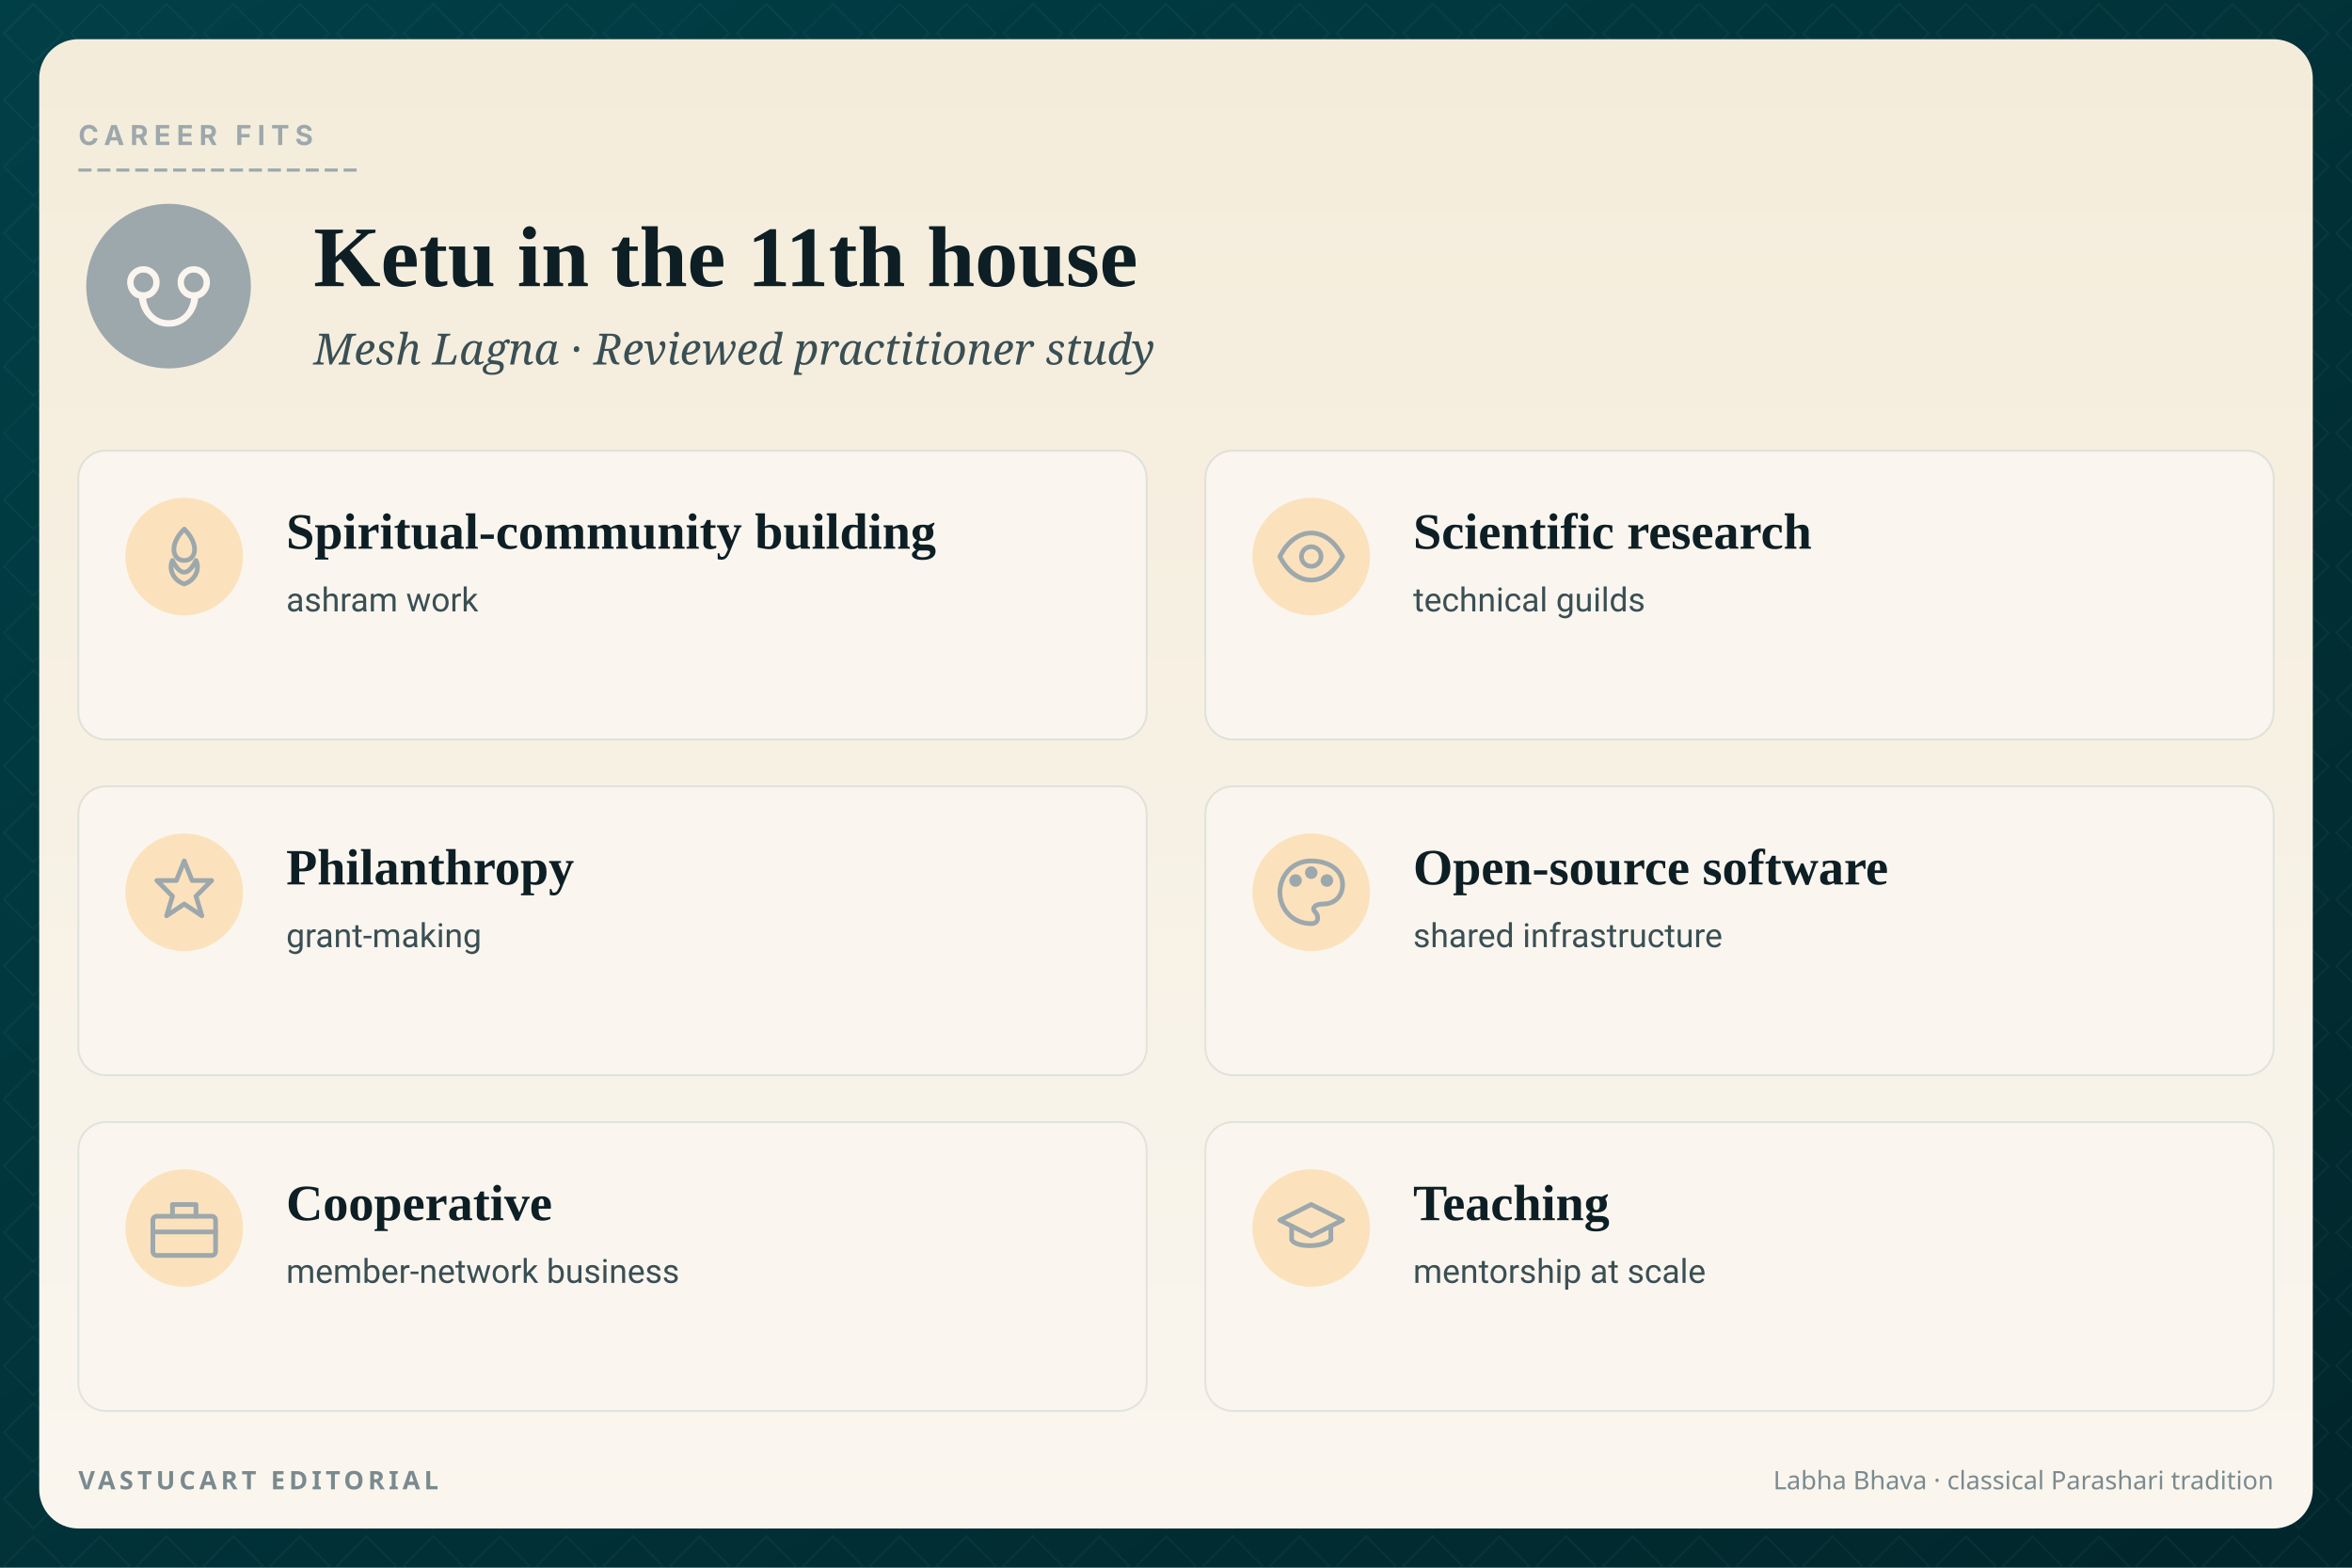
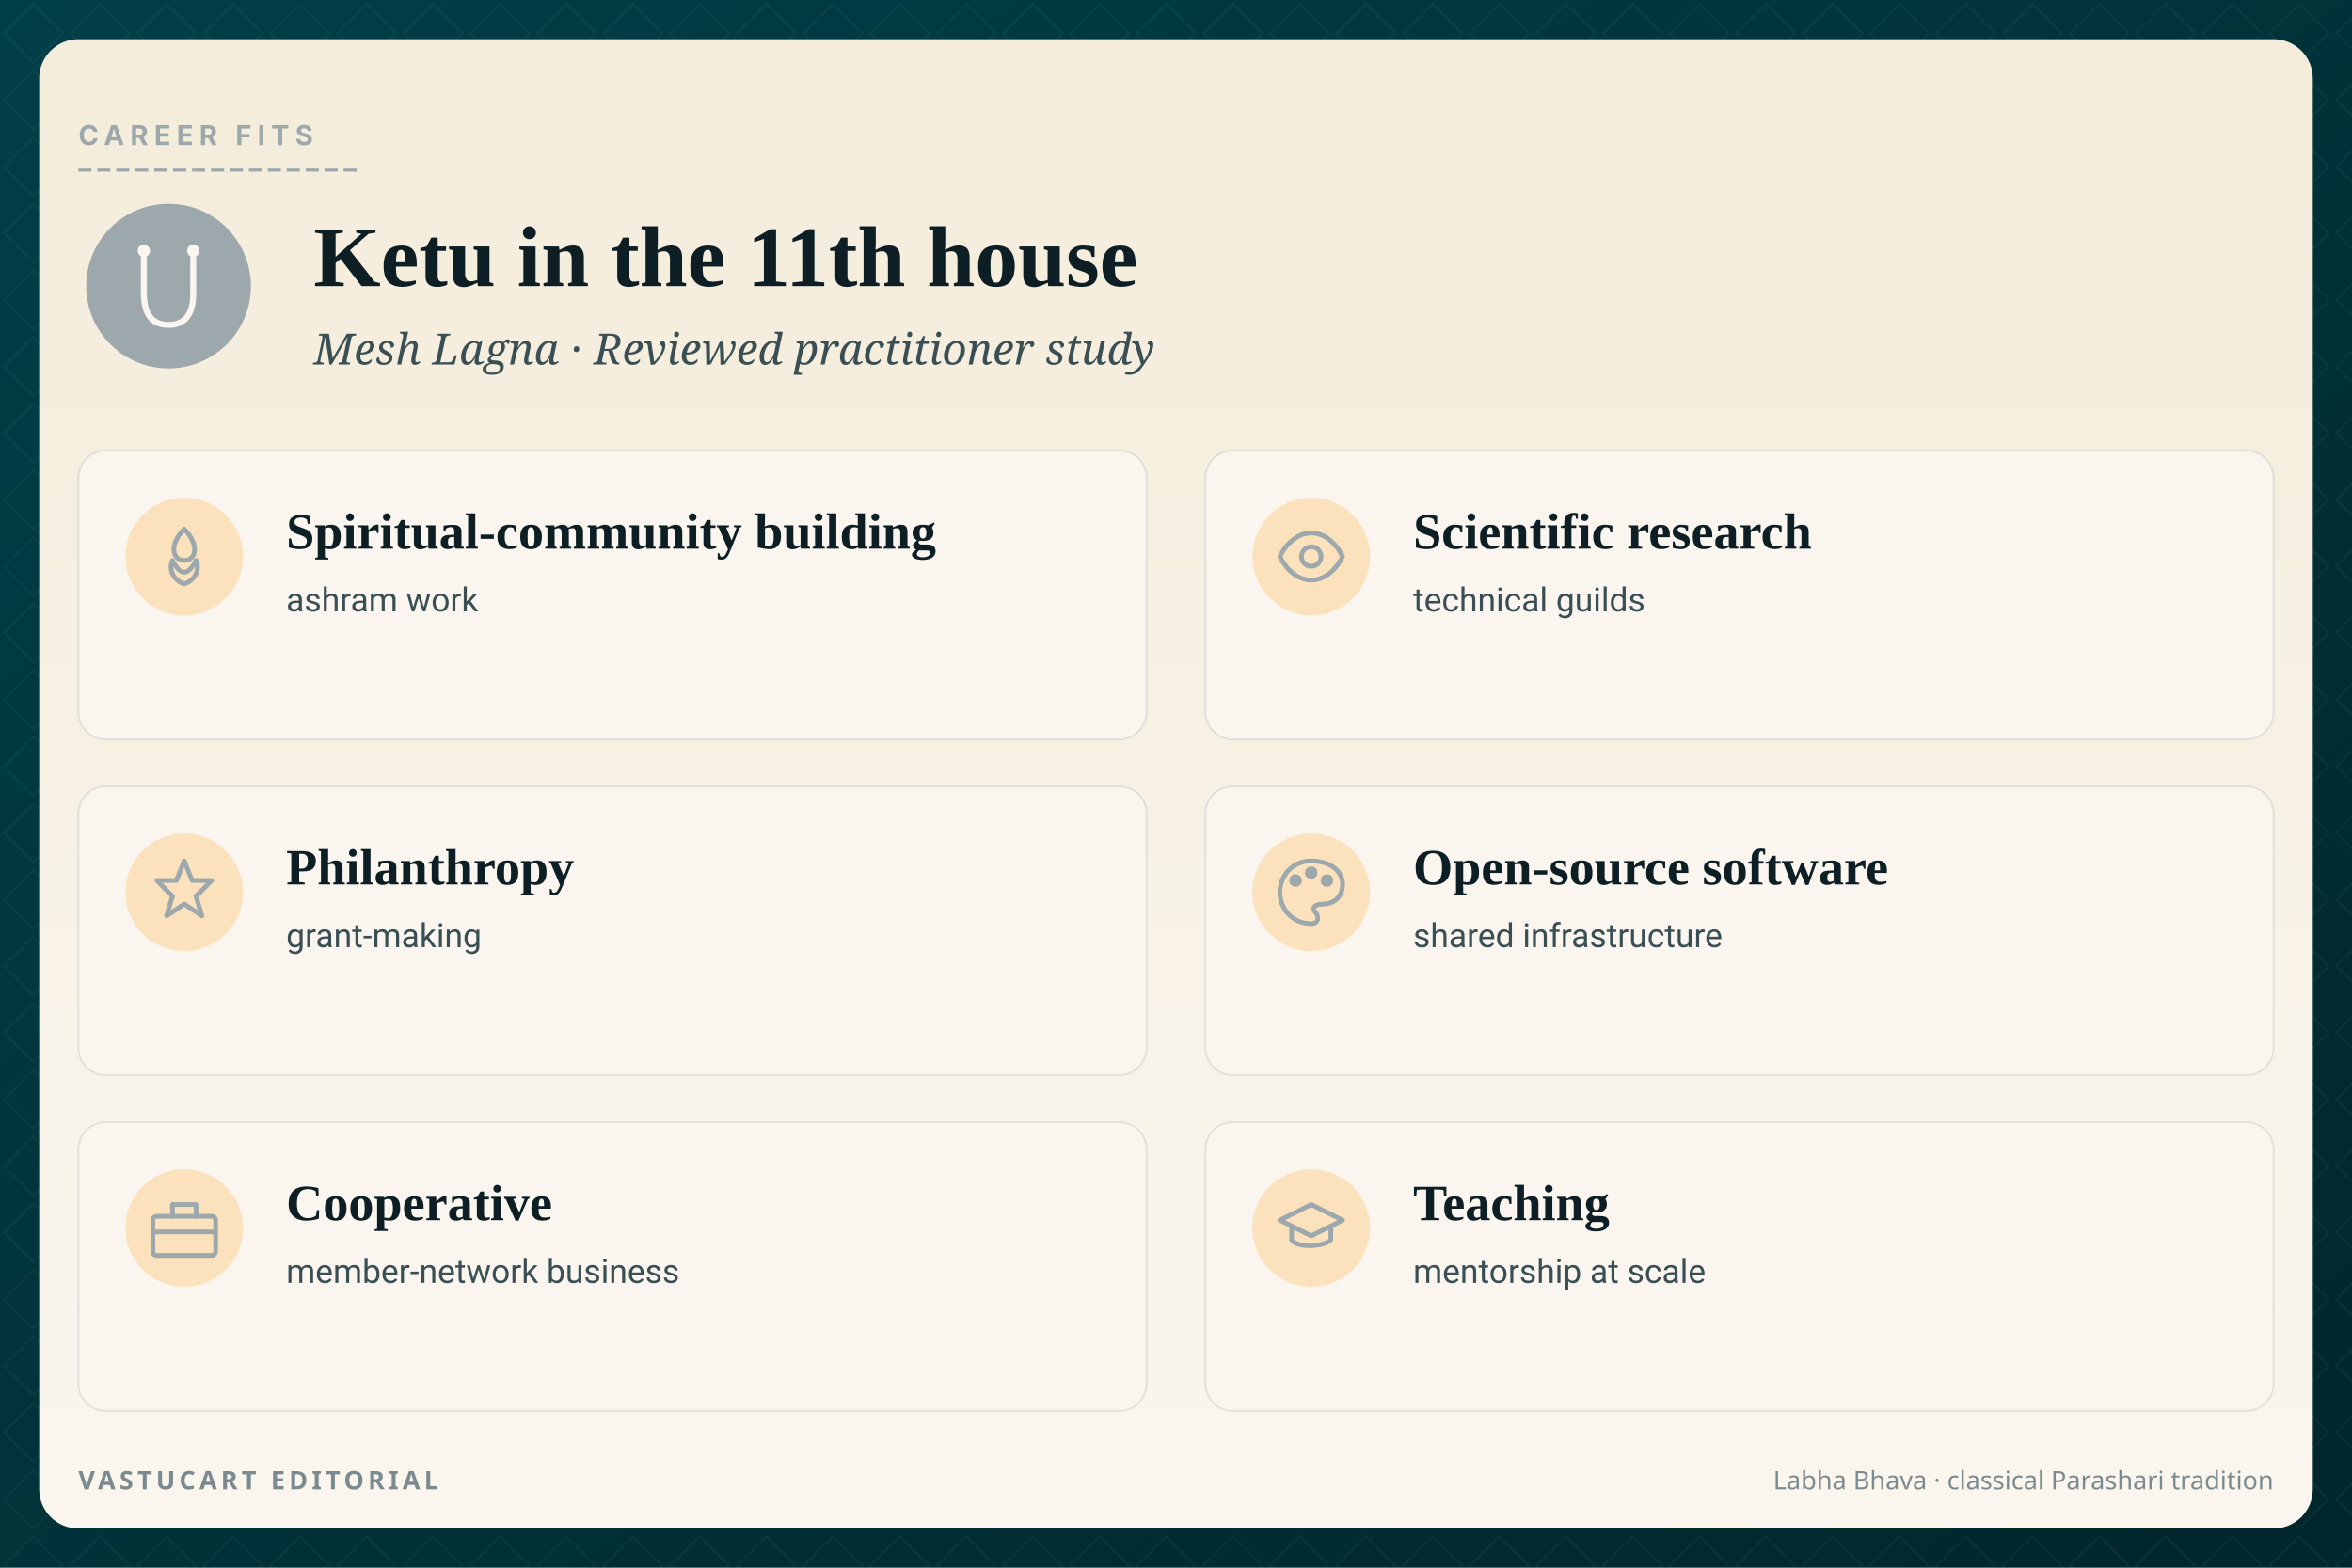
<svg xmlns="http://www.w3.org/2000/svg" viewBox="0 0 1200 800" role="img" aria-label="Ketu in 11th house career fits for Mesh Lagna">
  <defs>
    <linearGradient id="bg" x1="0" y1="0" x2="1" y2="1">
      <stop offset="0%" stop-color="#013F47" />
      <stop offset="100%" stop-color="#01262b" />
    </linearGradient>
    <linearGradient id="cardBg" x1="0" y1="0" x2="0" y2="1">
      <stop offset="0%" stop-color="#F4ECDA" />
      <stop offset="100%" stop-color="#faf6ef" />
    </linearGradient>
    <pattern id="diamondPattern" x="0" y="0" width="34" height="34" patternUnits="userSpaceOnUse">
      <path d="M17 2 L32 17 L17 32 L2 17 Z" fill="none" stroke="#9DA8AC" stroke-opacity="0.06" stroke-width="1" />
    </pattern>
  </defs>
  <rect x="0" y="0" width="1200" height="800" fill="url(#bg)" />
  <rect x="0" y="0" width="1200" height="800" fill="url(#diamondPattern)" />
  <rect x="20" y="20" width="1160" height="760" rx="20" fill="url(#cardBg)" />
  <g>
    <text x="40" y="74" font-family="system-ui, -apple-system, sans-serif" font-size="14" font-weight="700" letter-spacing="3" fill="#9DA8AC">CAREER FITS</text>
    <text x="40" y="86" font-family="system-ui, -apple-system, sans-serif" font-size="14" font-weight="700" letter-spacing="3" fill="#9DA8AC">_______________</text>
    <circle cx="86" cy="146" r="42" fill="#9DA8AC" />
-     <text x="86" y="166" text-anchor="middle" font-family="Georgia, serif" font-size="48" font-weight="700" fill="#faf6ef">☋</text>
+     <g transform="translate(86 146)">
+       <g transform="scale(0.9)">
+         <path d="M -14 -16 L -14 4 Q -14 22 0 22 Q 14 22 14 4 L 14 -16" stroke="#faf6ef" stroke-width="3.4" stroke-linecap="round" stroke-linejoin="round" fill="none" />
+         <circle cx="-14" cy="-20" r="3.5" fill="#faf6ef" />
+         <circle cx="14" cy="-20" r="3.5" fill="#faf6ef" />
+       </g>
+     </g>
    <text x="160" y="146" font-family="Georgia, 'Times New Roman', serif" font-size="44" font-weight="700" fill="#0d1f24">Ketu in the 11th house</text>
    <text x="160" y="186" font-family="Georgia, serif" font-style="italic" font-size="22" fill="#3a4f54">Mesh Lagna · Reviewed practitioner study</text>
  </g>
  <g>
    <rect x="40" y="230" width="545" height="147.333" rx="14" fill="#faf6ef" stroke="rgba(1,63,71,0.10)" stroke-width="1" />
    <circle cx="94" cy="284" r="30" fill="#FBE2BD" />
    <g transform="translate(74 264)" color="#9DA8AC">
      <g fill="none" stroke="currentColor" stroke-width="2.4" stroke-linecap="round" stroke-linejoin="round">
        <path d="M20 6 C12 14 14 22 20 22 C26 22 28 14 20 6 Z" />
        <path d="M14 22 C12 26 14 32 20 34 C26 32 28 26 26 22 C24 26 22 28 20 28 C18 28 16 26 14 22 Z" />
      </g>
    </g>
    <text x="146" y="280" font-family="Georgia, 'Times New Roman', serif" font-size="26" font-weight="700" fill="#0d1f24">Spiritual-community building</text>
    <text x="146" y="312" font-family="system-ui, -apple-system, 'Segoe UI', Roboto, sans-serif" font-size="17" fill="#3a4f54">ashram work</text>
  </g>
  <g>
    <rect x="615" y="230" width="545" height="147.333" rx="14" fill="#faf6ef" stroke="rgba(1,63,71,0.10)" stroke-width="1" />
    <circle cx="669" cy="284" r="30" fill="#FBE2BD" />
    <g transform="translate(649 264)" color="#9DA8AC">
      <g fill="none" stroke="currentColor" stroke-width="2.4" stroke-linecap="round" stroke-linejoin="round">
        <path d="M4 20 C8 12 14 8 20 8 C26 8 32 12 36 20 C32 28 26 32 20 32 C14 32 8 28 4 20 Z" />
        <circle cx="20" cy="20" r="5" />
      </g>
    </g>
    <text x="721" y="280" font-family="Georgia, 'Times New Roman', serif" font-size="26" font-weight="700" fill="#0d1f24">Scientific research</text>
    <text x="721" y="312" font-family="system-ui, -apple-system, 'Segoe UI', Roboto, sans-serif" font-size="17" fill="#3a4f54">technical guilds</text>
  </g>
  <g>
    <rect x="40" y="401.333" width="545" height="147.333" rx="14" fill="#faf6ef" stroke="rgba(1,63,71,0.10)" stroke-width="1" />
    <circle cx="94" cy="455.333" r="30" fill="#FBE2BD" />
    <g transform="translate(74 435.3333)" color="#9DA8AC">
      <g fill="none" stroke="currentColor" stroke-width="2.4" stroke-linecap="round" stroke-linejoin="round">
        <path d="M20 4 L24 14 L34 14 L26 22 L29 32 L20 26 L11 32 L14 22 L6 14 L16 14 Z" />
      </g>
    </g>
    <text x="146" y="451.333" font-family="Georgia, 'Times New Roman', serif" font-size="26" font-weight="700" fill="#0d1f24">Philanthropy</text>
    <text x="146" y="483.333" font-family="system-ui, -apple-system, 'Segoe UI', Roboto, sans-serif" font-size="17" fill="#3a4f54">grant-making</text>
  </g>
  <g>
    <rect x="615" y="401.333" width="545" height="147.333" rx="14" fill="#faf6ef" stroke="rgba(1,63,71,0.10)" stroke-width="1" />
    <circle cx="669" cy="455.333" r="30" fill="#FBE2BD" />
    <g transform="translate(649 435.3333)" color="#9DA8AC">
      <g fill="none" stroke="currentColor" stroke-width="2.4" stroke-linecap="round" stroke-linejoin="round">
        <path d="M20 4 C10 4 4 12 4 20 C4 28 10 36 20 36 C24 36 24 32 22 30 C20 28 22 26 26 26 C32 26 36 22 36 16 C36 8 28 4 20 4 Z" />
        <circle cx="12" cy="14" r="2" fill="currentColor" />
        <circle cx="20" cy="10" r="2" fill="currentColor" />
        <circle cx="28" cy="14" r="2" fill="currentColor" />
      </g>
    </g>
    <text x="721" y="451.333" font-family="Georgia, 'Times New Roman', serif" font-size="26" font-weight="700" fill="#0d1f24">Open-source software</text>
    <text x="721" y="483.333" font-family="system-ui, -apple-system, 'Segoe UI', Roboto, sans-serif" font-size="17" fill="#3a4f54">shared infrastructure</text>
  </g>
  <g>
    <rect x="40" y="572.667" width="545" height="147.333" rx="14" fill="#faf6ef" stroke="rgba(1,63,71,0.10)" stroke-width="1" />
    <circle cx="94" cy="626.667" r="30" fill="#FBE2BD" />
    <g transform="translate(74 606.6667)" color="#9DA8AC">
      <g fill="none" stroke="currentColor" stroke-width="2.4" stroke-linecap="round" stroke-linejoin="round">
        <rect x="4" y="14" width="32" height="20" rx="2" />
        <path d="M14 14 V8 H26 V14" />
        <path d="M4 22 L36 22" />
      </g>
    </g>
    <text x="146" y="622.667" font-family="Georgia, 'Times New Roman', serif" font-size="26" font-weight="700" fill="#0d1f24">Cooperative</text>
    <text x="146" y="654.667" font-family="system-ui, -apple-system, 'Segoe UI', Roboto, sans-serif" font-size="17" fill="#3a4f54">member-network business</text>
  </g>
  <g>
    <rect x="615" y="572.667" width="545" height="147.333" rx="14" fill="#faf6ef" stroke="rgba(1,63,71,0.10)" stroke-width="1" />
    <circle cx="669" cy="626.667" r="30" fill="#FBE2BD" />
    <g transform="translate(649 606.6667)" color="#9DA8AC">
      <g fill="none" stroke="currentColor" stroke-width="2.4" stroke-linecap="round" stroke-linejoin="round">
        <path d="M4 16 L20 8 L36 16 L20 24 Z" />
        <path d="M10 19 V26 c2 4 16 4 20 0 V19" />
      </g>
    </g>
    <text x="721" y="622.667" font-family="Georgia, 'Times New Roman', serif" font-size="26" font-weight="700" fill="#0d1f24">Teaching</text>
    <text x="721" y="654.667" font-family="system-ui, -apple-system, 'Segoe UI', Roboto, sans-serif" font-size="17" fill="#3a4f54">mentorship at scale</text>
  </g>
  <text x="40" y="760" font-family="system-ui, sans-serif" font-size="13" font-weight="600" letter-spacing="2" fill="#7a8a8f">VASTUCART EDITORIAL</text>
  <text x="1160" y="760" text-anchor="end" font-family="system-ui, sans-serif" font-size="13" fill="#7a8a8f">Labha Bhava · classical Parashari tradition</text>
</svg>
